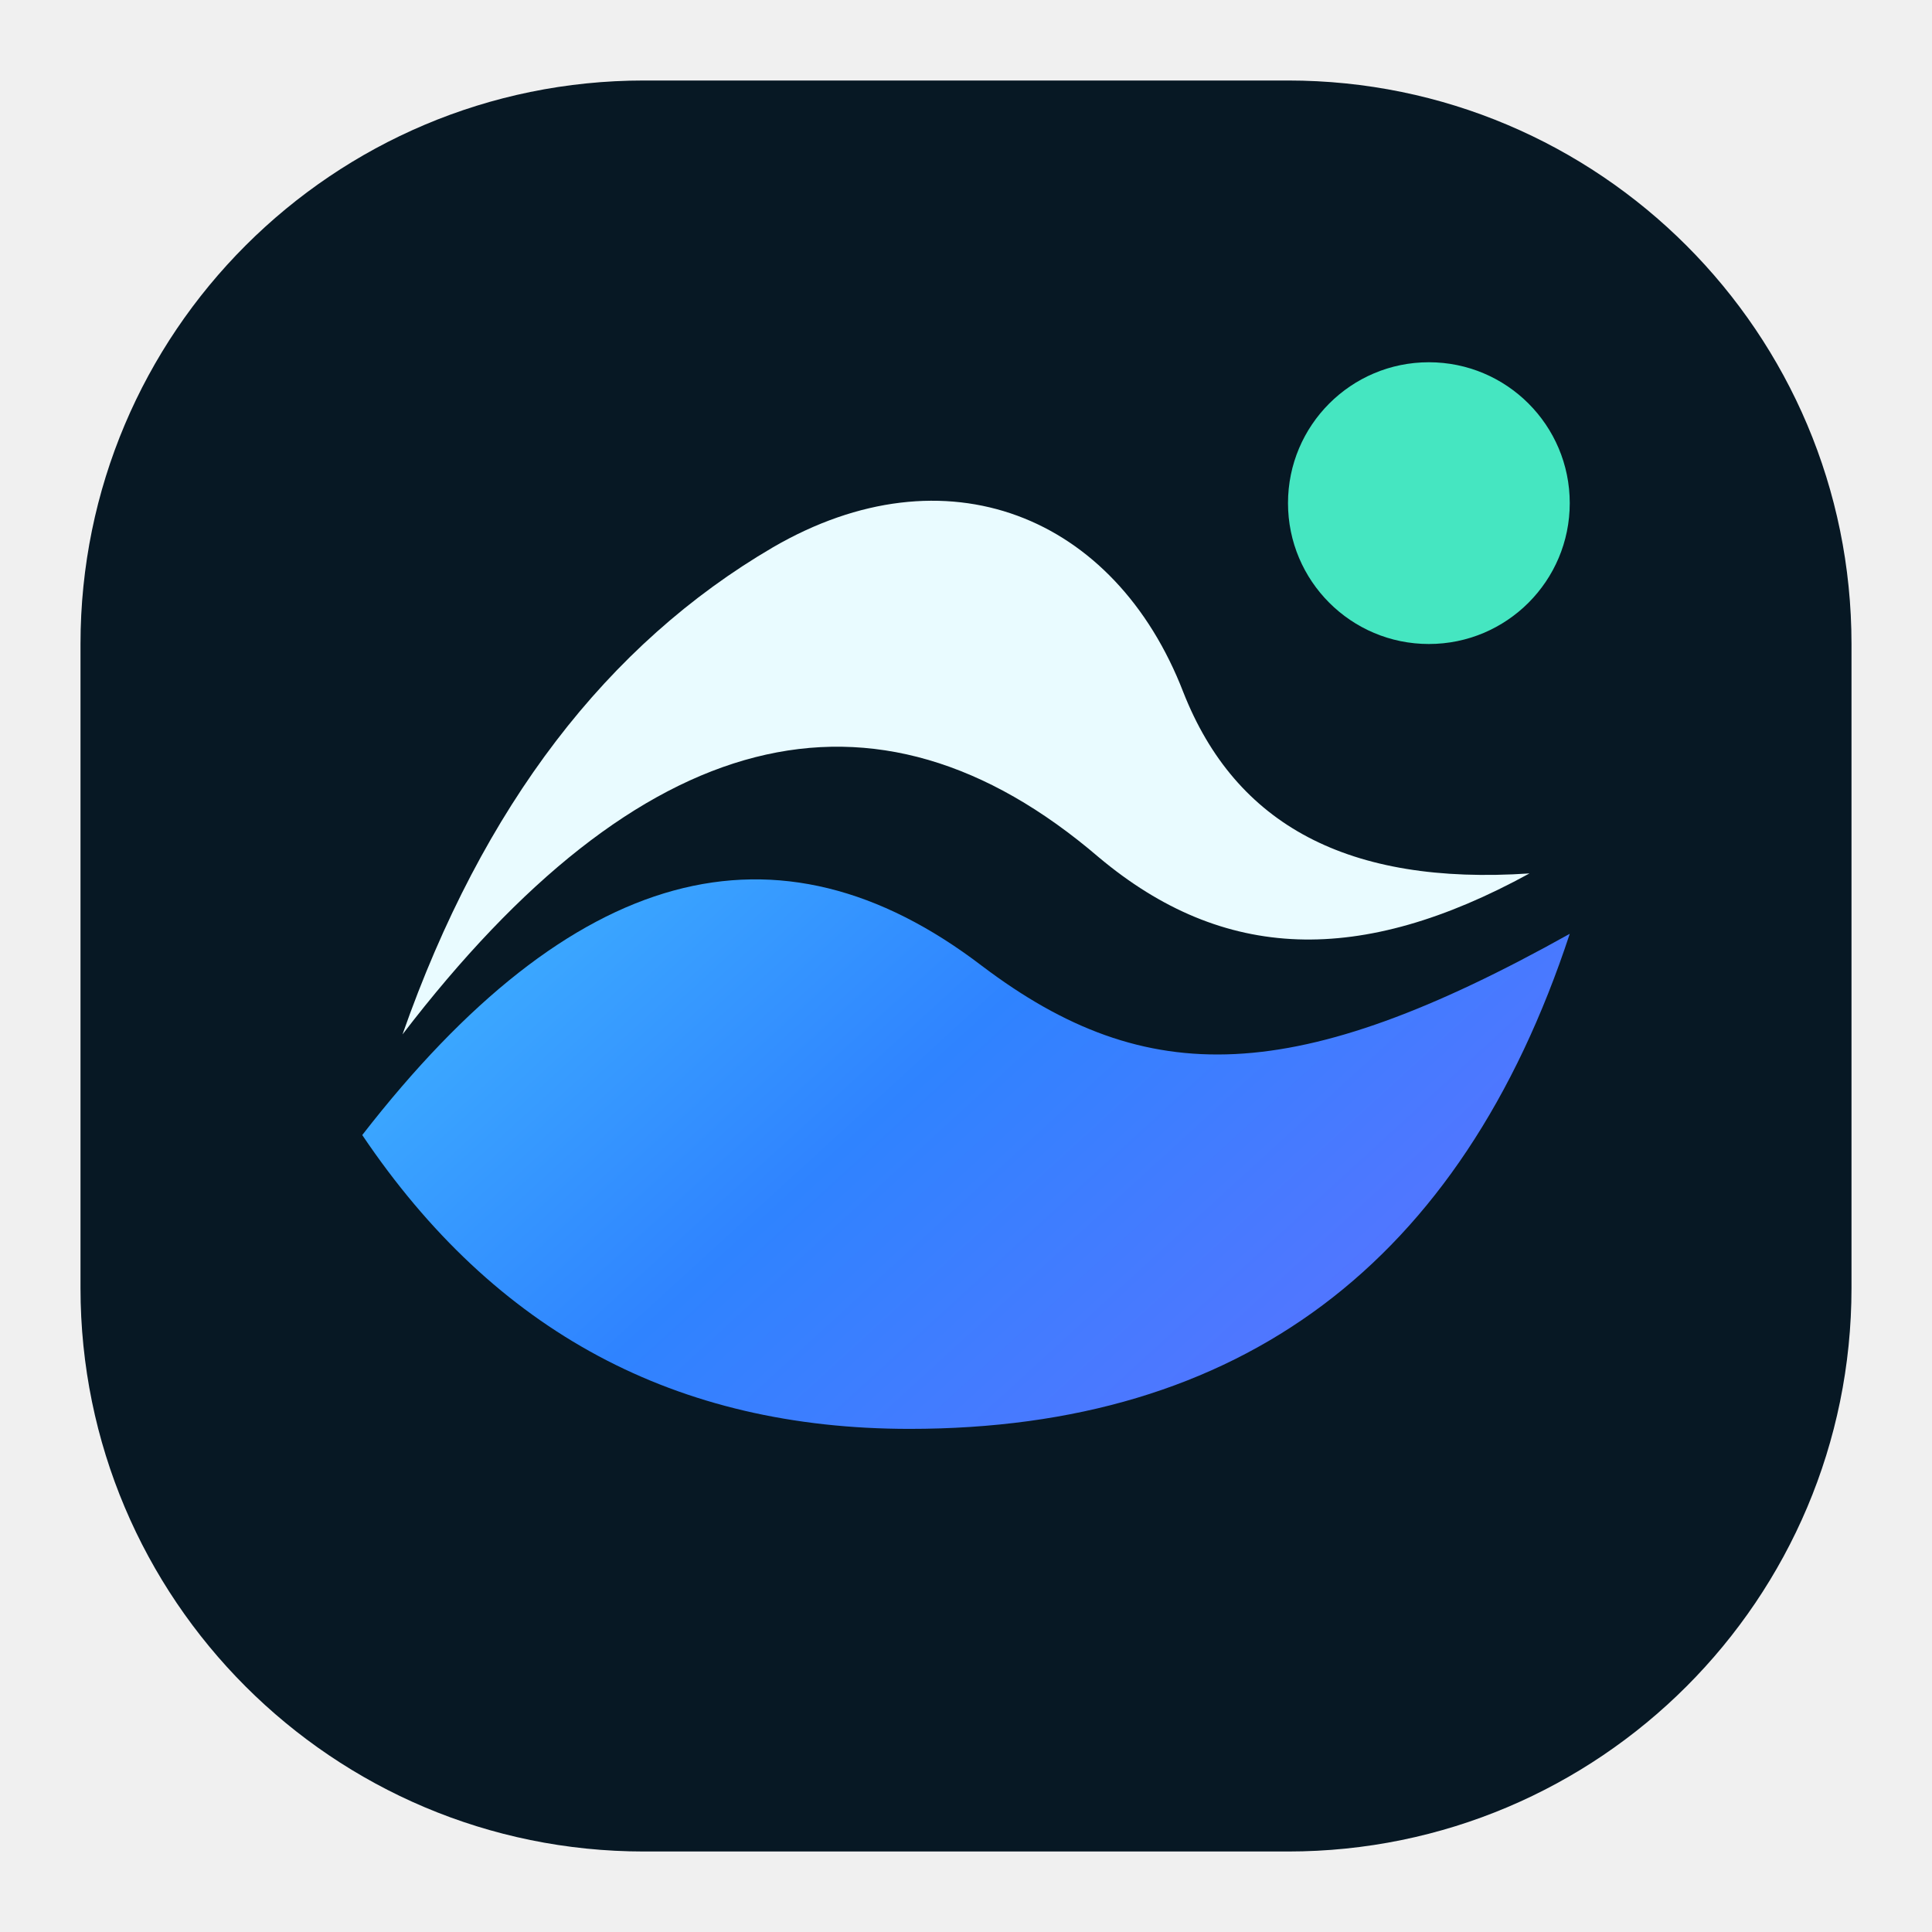
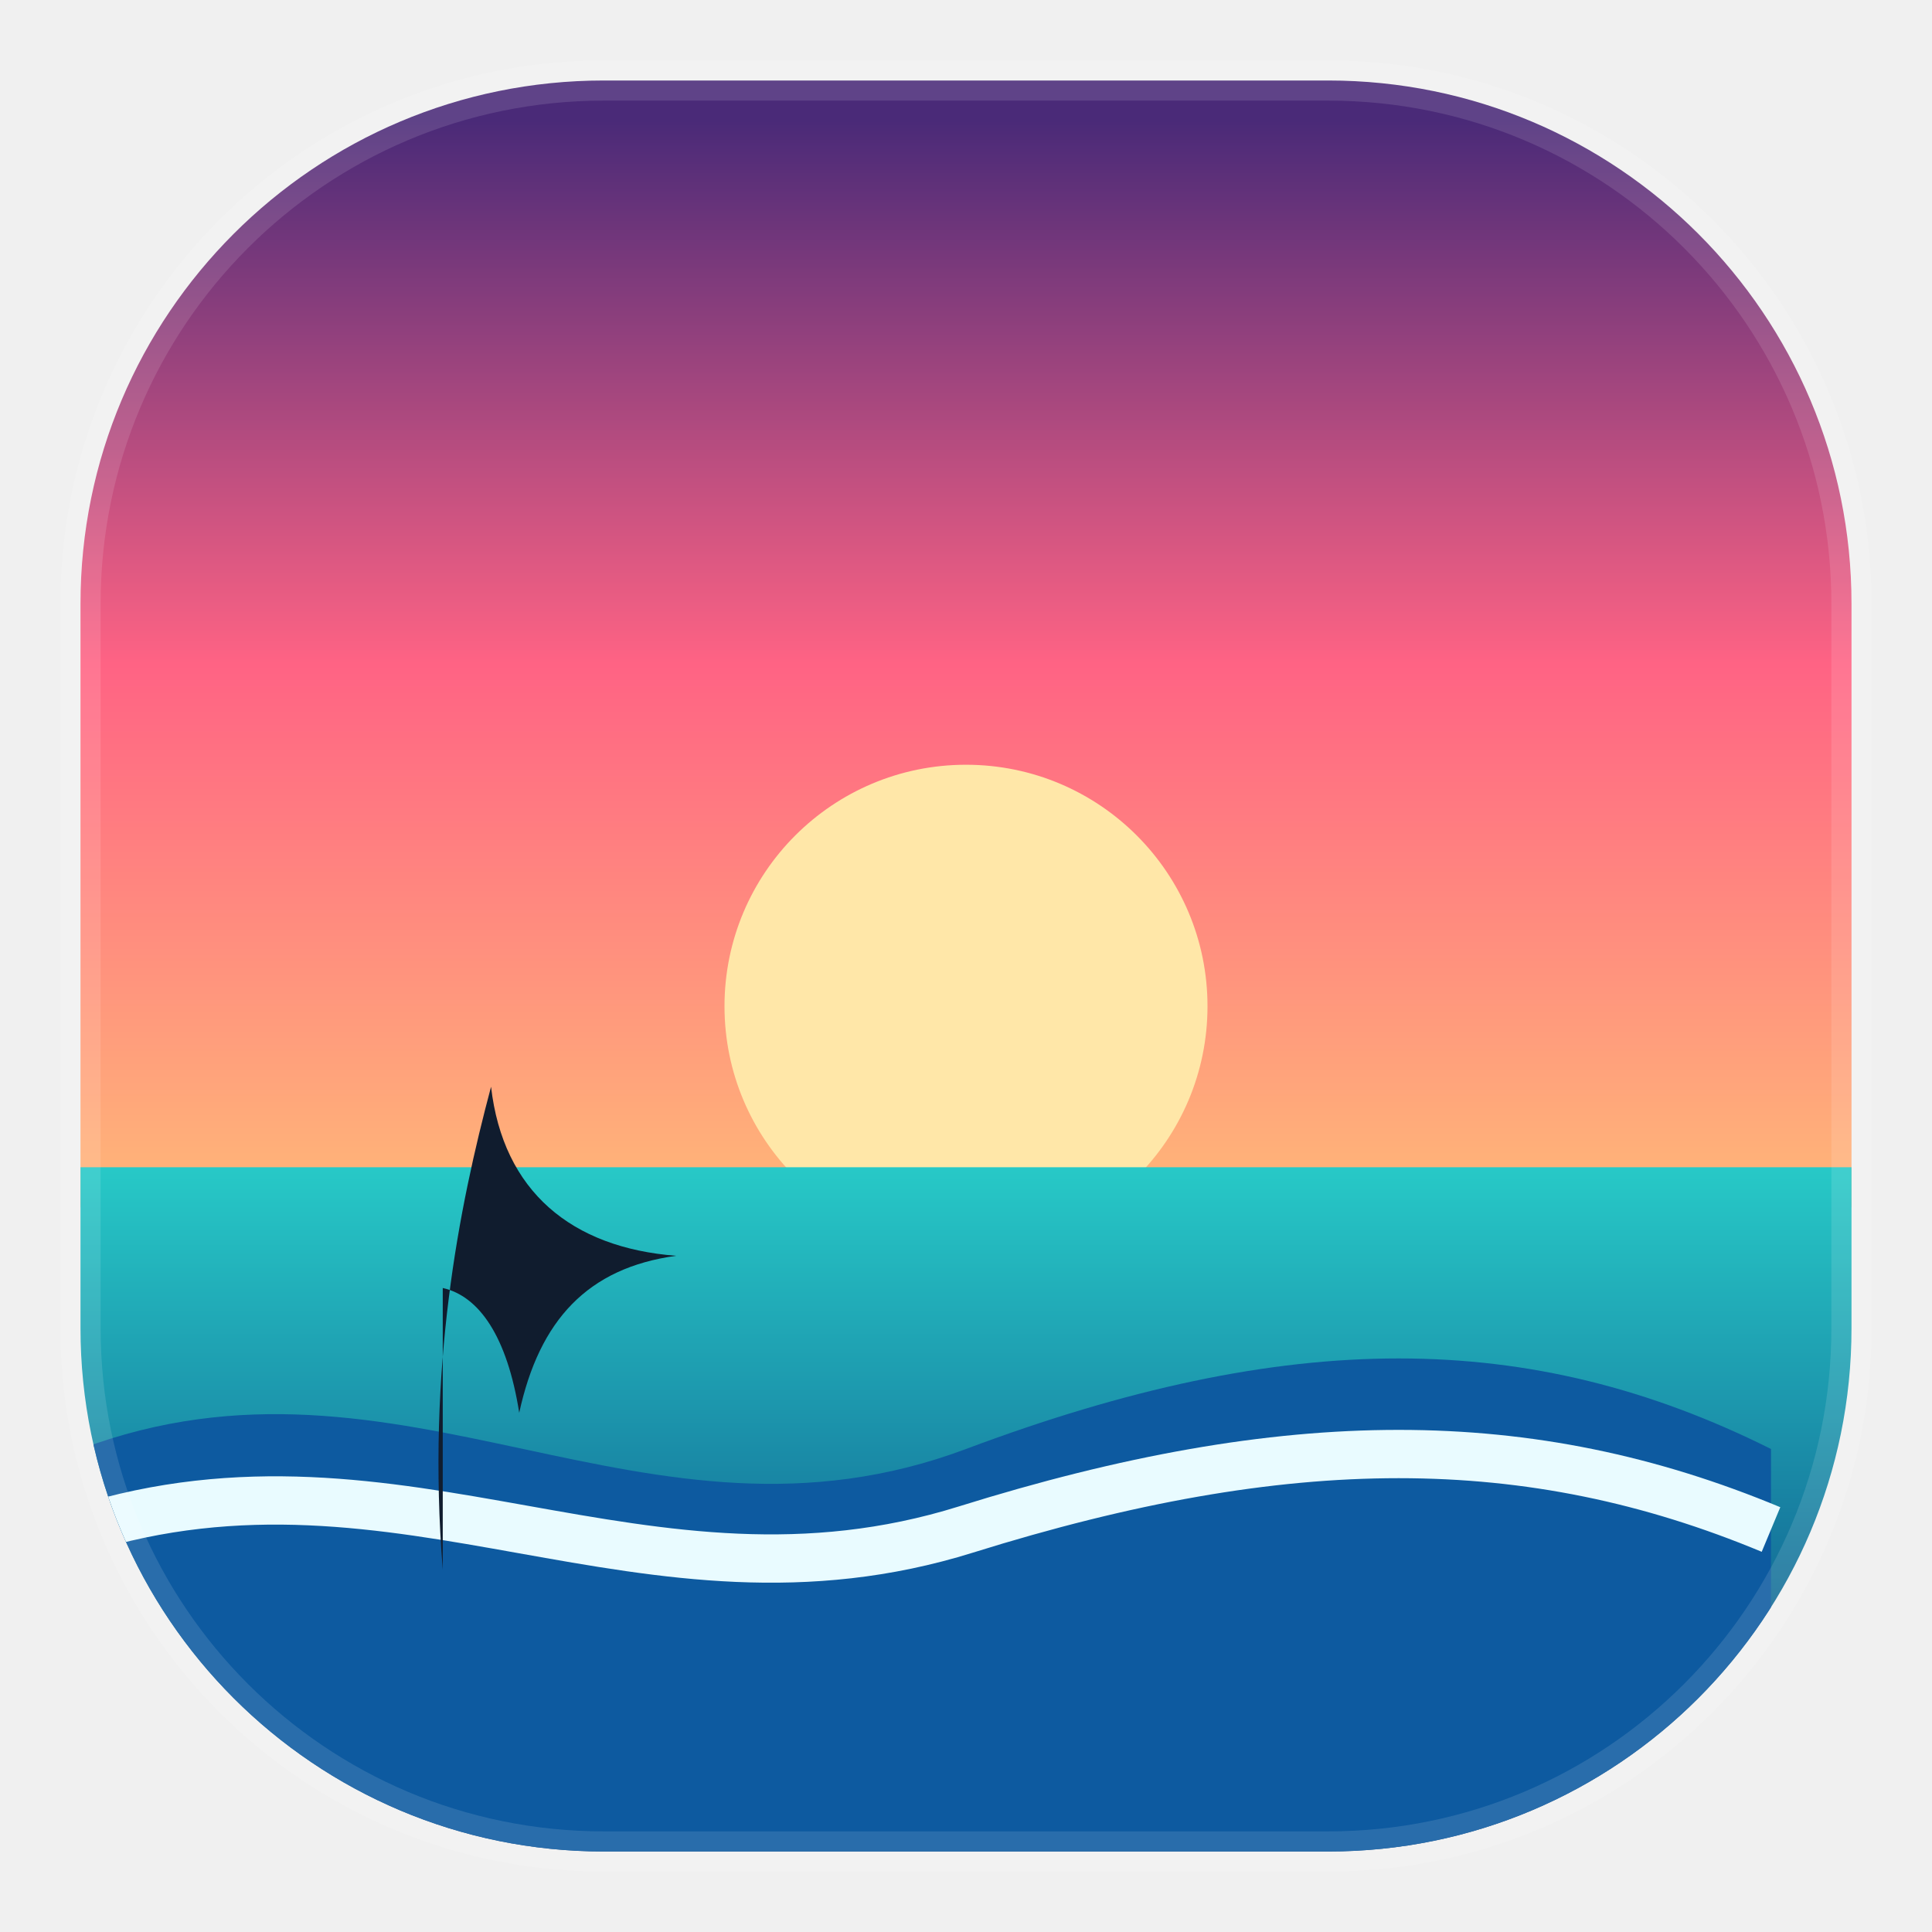
<svg xmlns="http://www.w3.org/2000/svg" viewBox="0 0 48 48" role="img" aria-label="Surfing AI">
  <defs>
-     <linearGradient id="ocean" x1="8" y1="7" x2="40" y2="42" gradientUnits="userSpaceOnUse">
-       <stop stop-color="#50e8ff" />
-       <stop offset=".52" stop-color="#2f83ff" />
-       <stop offset="1" stop-color="#7568ff" />
+     <linearGradient id="sky" x1="24" y1="3" x2="24" y2="30" gradientUnits="userSpaceOnUse">
+       <stop stop-color="#4a2a78" />
+       <stop offset=".5" stop-color="#ff6384" />
+       <stop offset="1" stop-color="#ffb878" />
    </linearGradient>
+     <linearGradient id="sea" x1="24" y1="29" x2="24" y2="45" gradientUnits="userSpaceOnUse">
+       <stop stop-color="#27c9c7" />
+       <stop offset="1" stop-color="#0a4080" />
+     </linearGradient>
+     <clipPath id="sq">
+       <rect x="2" y="2" width="44" height="44" rx="13" />
+     </clipPath>
  </defs>
-   <rect x="2" y="2" width="44" height="44" rx="14" fill="#071824" />
-   <path d="M9 28.2c5.2-6.7 10.3-8.1 15.4-4.2 4.1 3.1 7.8 3 14.6-.8-2.7 8.2-8.2 12.3-16.4 12.3-5.8 0-10.3-2.4-13.6-7.3Z" fill="url(#ocean)" />
-   <path d="M10 25.7c5.9-7.7 11.7-9.2 17.3-4.4 3.1 2.6 6.5 2.7 10.7.4-4.5.3-7.3-1.2-8.6-4.5-1.7-4.4-5.9-6.1-10.2-3.6-4.1 2.4-7.2 6.4-9.2 12.1Z" fill="#e9fbff" />
-   <circle cx="35.5" cy="12.5" r="3.5" fill="#45e6c1" />
+   <g clip-path="url(#sq)">
+     <rect x="2" y="2" width="44" height="28" fill="url(#sky)" />
+     <circle cx="24" cy="25" r="6" fill="#ffe7a8" />
+     <rect x="2" y="29" width="44" height="17" fill="url(#sea)" />
+     <path d="M2 36c8-3 14 3 22 0s14-3 20 0v10H2Z" fill="#0d5aa0" />
+     <path d="M2 38c8-2.5 14 2.5 22 0s14-2.5 20 0" fill="none" stroke="#e9fbff" stroke-width="1.2" />
+     <path d="M11 39c-.4-5 .4-9 1.2-12 .3 2.6 2 4 4.6 4.2-2.2.3-3.4 1.6-3.9 3.9-.3-1.9-1-2.9-1.9-3.1Z" fill="#101c2e" />
+   </g>
+   <rect x="2" y="2" width="44" height="44" rx="13" fill="none" stroke="#ffffff" stroke-opacity=".12" />
</svg>
